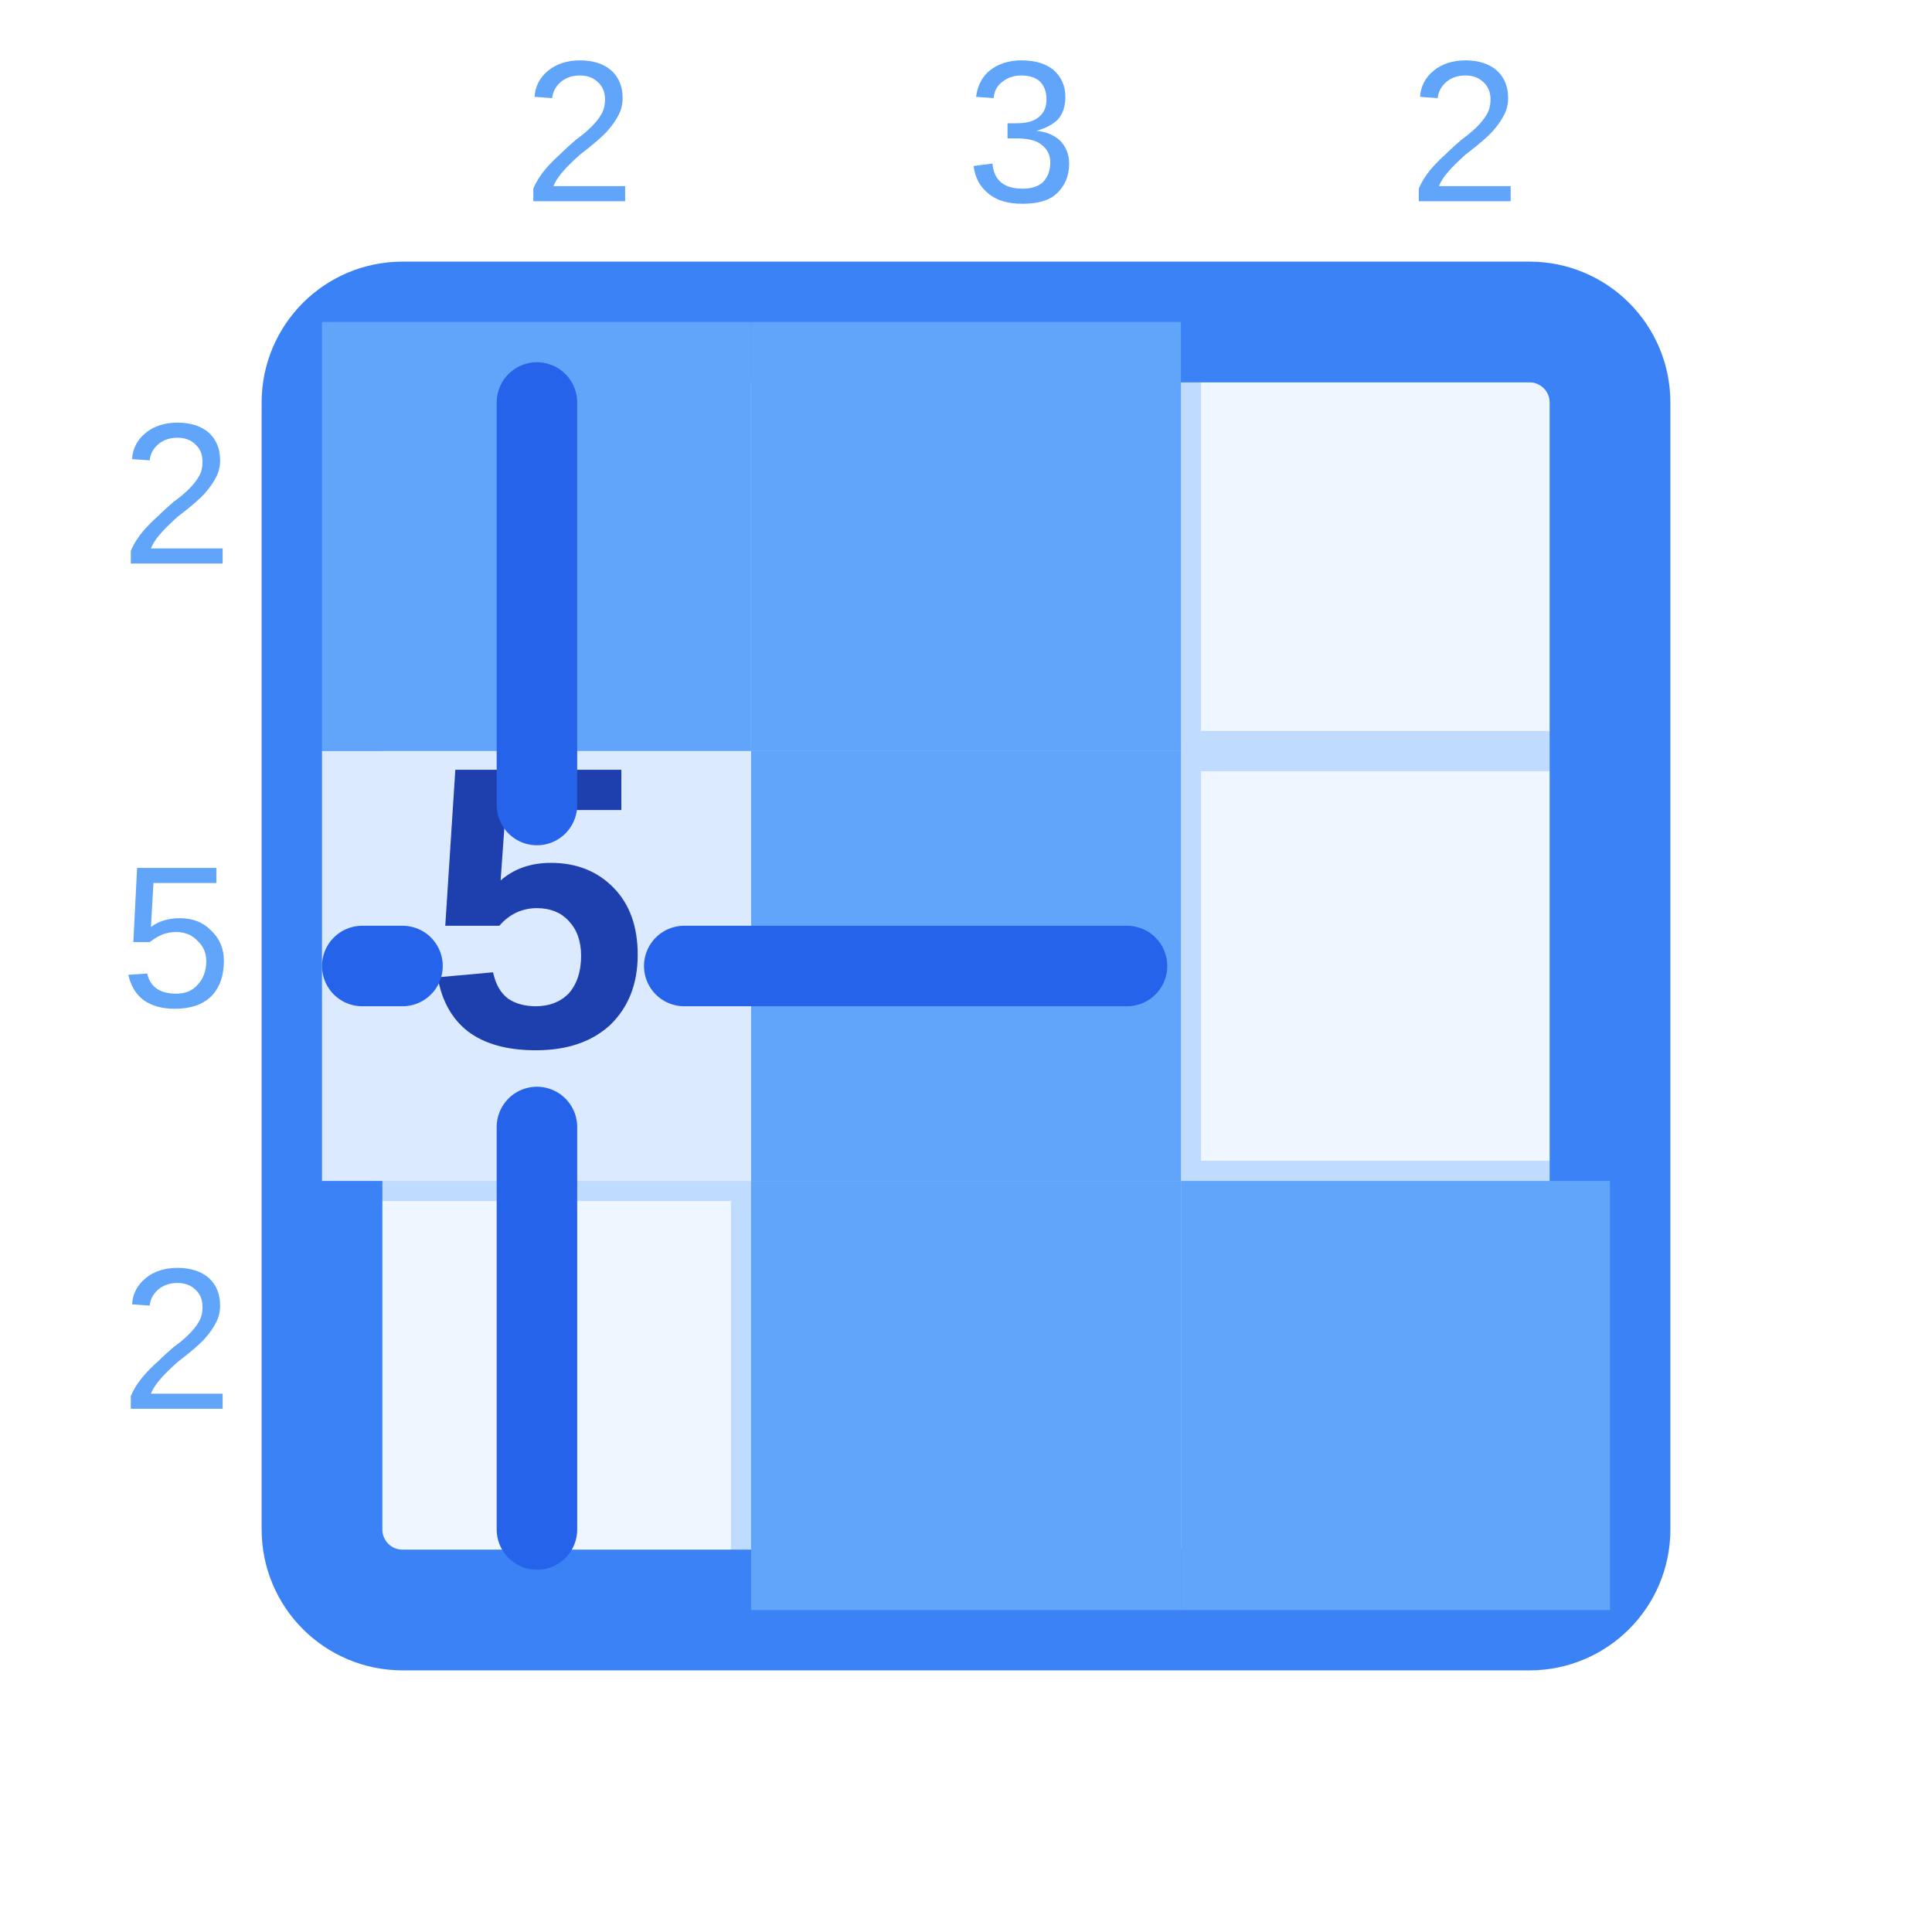
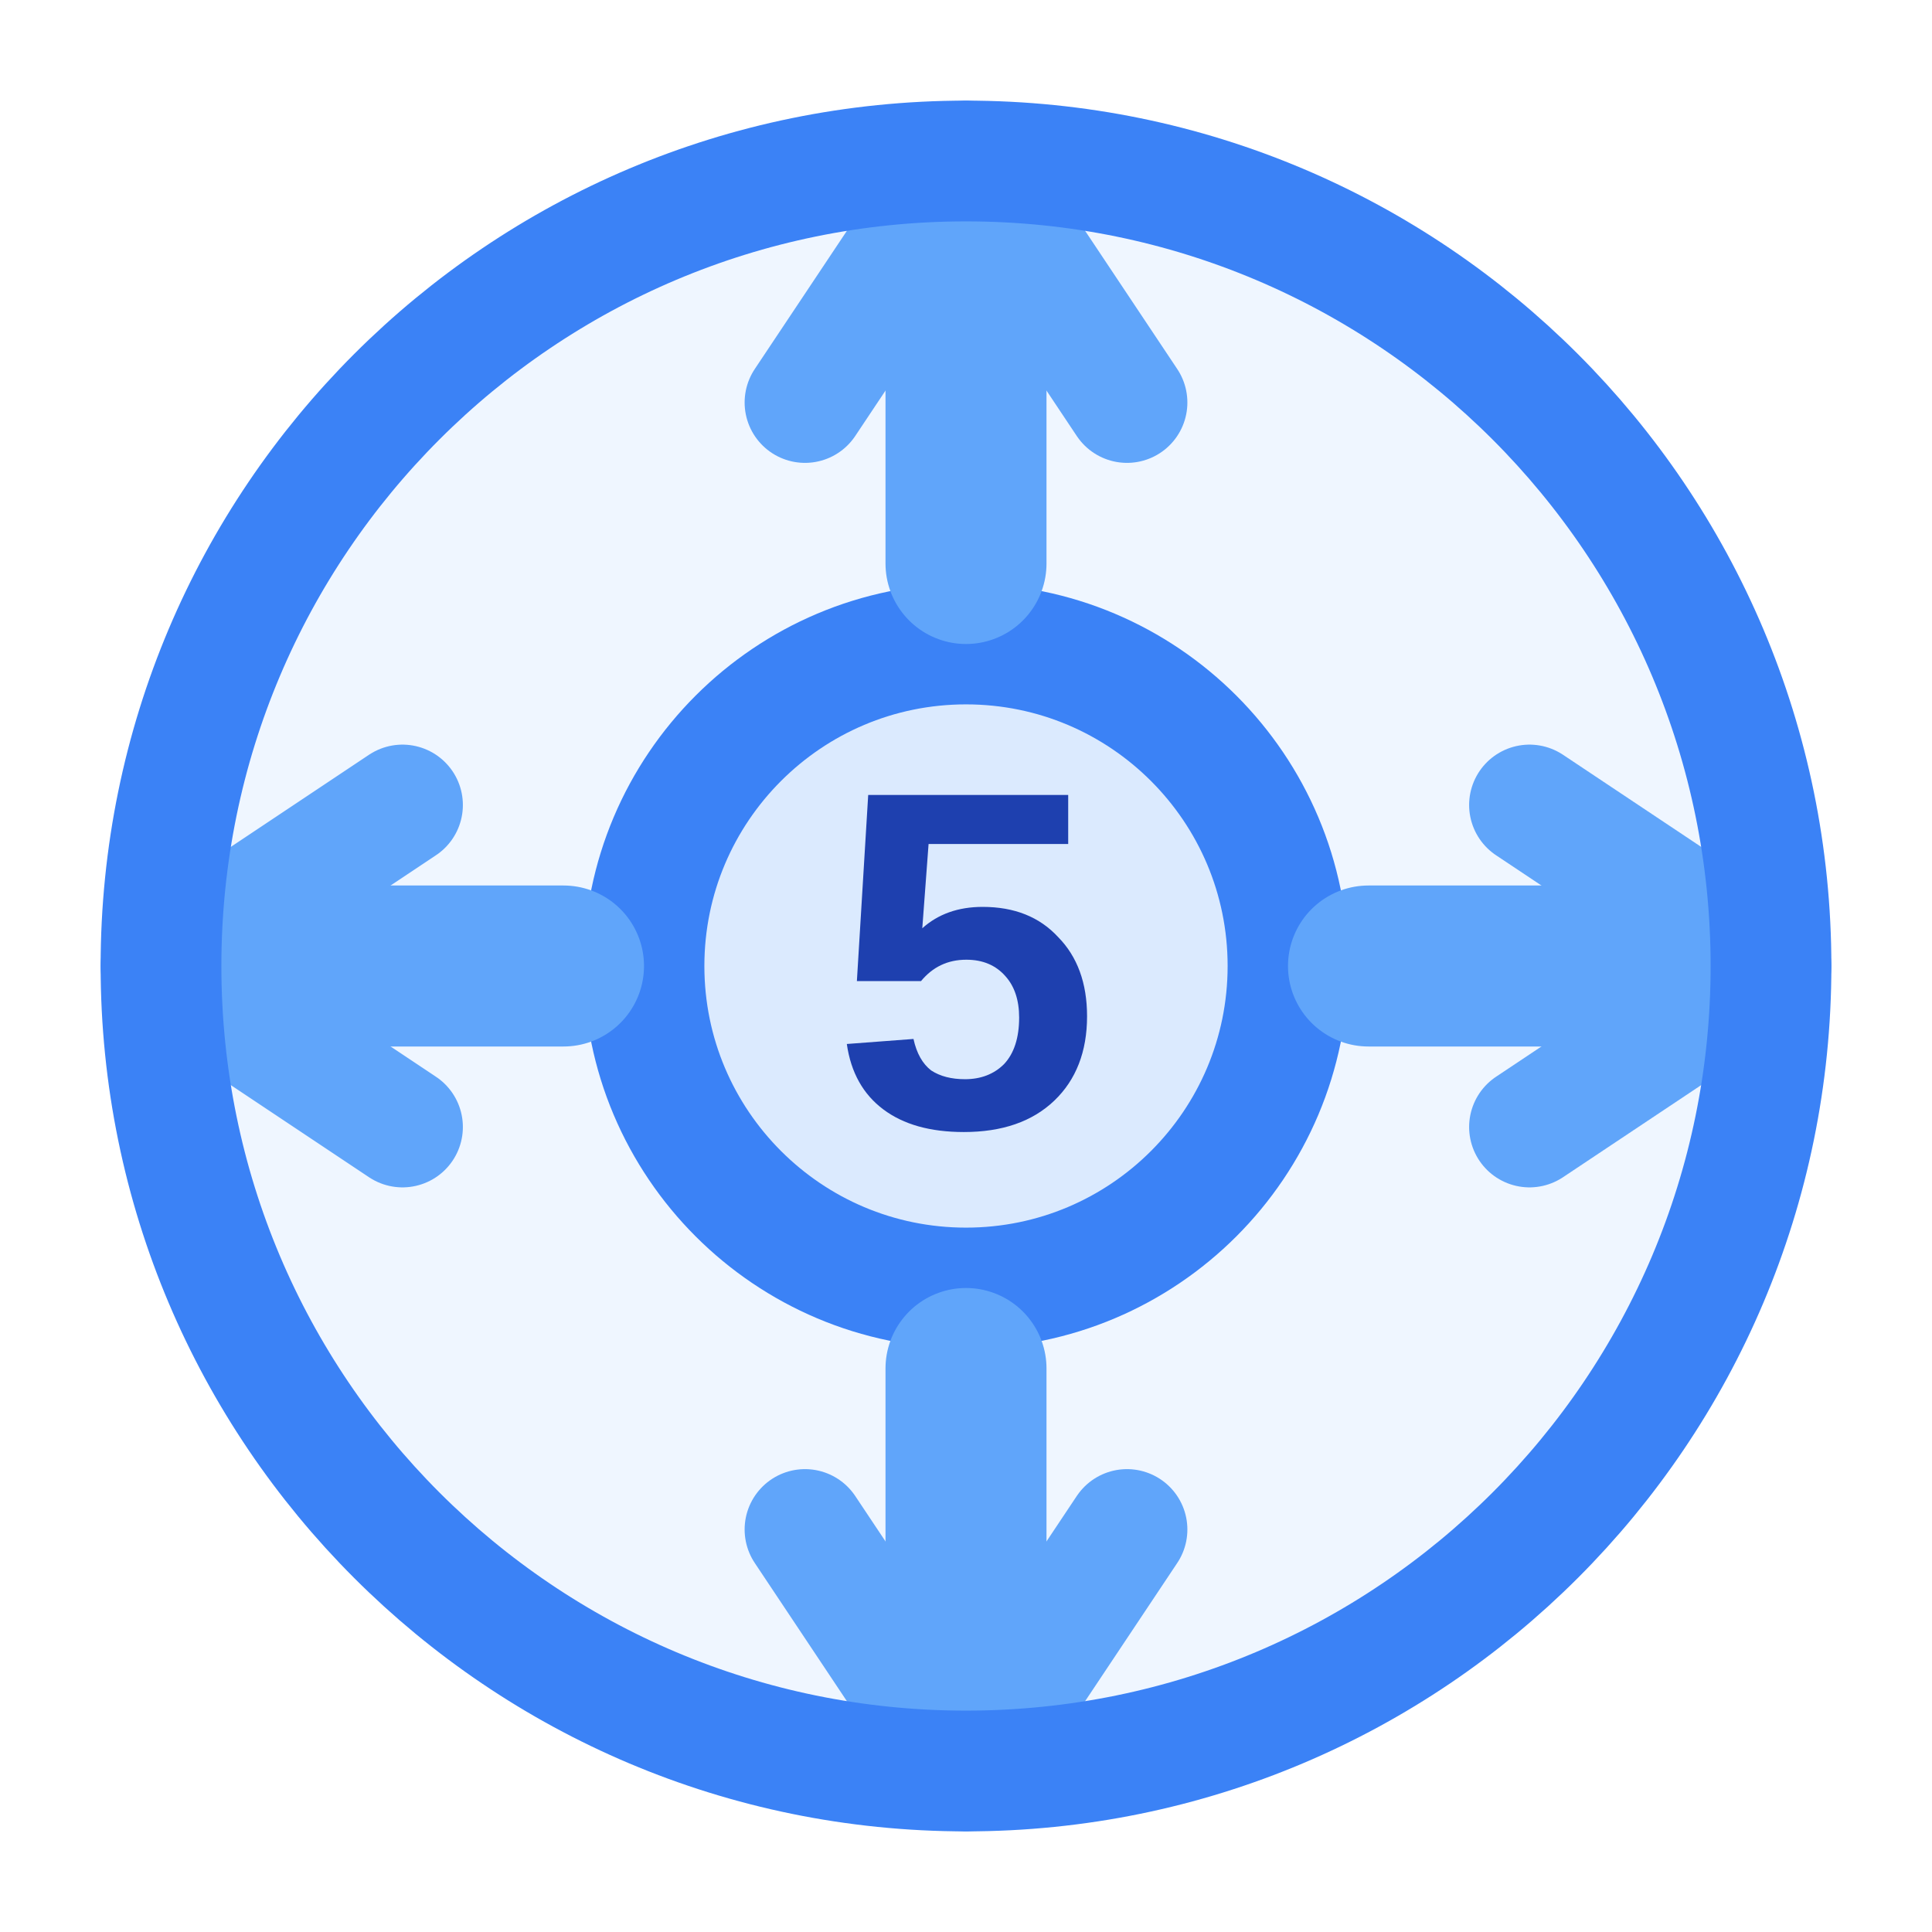
<svg xmlns="http://www.w3.org/2000/svg" viewBox="0 0 24 24" fill="none">
-   <rect x="4" y="4" width="16" height="16" rx="1" fill="#eff6ff" />
-   <line x1="9.33" y1="4" x2="9.33" y2="20" stroke="#bfdbfe" stroke-width="0.5" />
-   <line x1="14.67" y1="4" x2="14.67" y2="20" stroke="#bfdbfe" stroke-width="0.5" />
-   <line x1="4" y1="9.33" x2="20" y2="9.33" stroke="#bfdbfe" stroke-width="0.5" />
-   <line x1="4" y1="14.67" x2="20" y2="14.67" stroke="#bfdbfe" stroke-width="0.5" />
-   <rect x="4" y="4" width="16" height="16" rx="1" fill="none" stroke="#3b82f6" stroke-width="1.5" />
-   <rect x="4" y="4" width="5.33" height="5.33" fill="#60a5fa" />
-   <rect x="9.33" y="4" width="5.34" height="5.33" fill="#60a5fa" />
-   <rect x="9.33" y="9.33" width="5.34" height="5.34" fill="#60a5fa" />
-   <rect x="9.33" y="14.67" width="5.34" height="5.33" fill="#60a5fa" />
-   <rect x="14.67" y="14.67" width="5.33" height="5.33" fill="#60a5fa" />
-   <rect x="4" y="9.33" width="5.33" height="5.34" fill="#dbeafe" />
-   <text x="6.67" y="13" font-family="Arial" font-size="5" font-weight="bold" fill="#1e40af" text-anchor="middle">5</text>
-   <path d="M6.67 10 L6.67 5" stroke="#2563eb" stroke-width="1" stroke-linecap="round" />
-   <path d="M6.67 14 L6.67 19" stroke="#2563eb" stroke-width="1" stroke-linecap="round" />
-   <path d="M5 12 L4.5 12" stroke="#2563eb" stroke-width="1" stroke-linecap="round" />
-   <path d="M8.5 12 L14 12" stroke="#2563eb" stroke-width="1" stroke-linecap="round" />
-   <text x="1.5" y="7" font-family="Arial" font-size="2.5" fill="#60a5fa">2</text>
-   <text x="1.5" y="12.5" font-family="Arial" font-size="2.5" fill="#60a5fa">5</text>
-   <text x="1.5" y="17.5" font-family="Arial" font-size="2.5" fill="#60a5fa">2</text>
-   <text x="6.5" y="2.5" font-family="Arial" font-size="2.5" fill="#60a5fa">2</text>
-   <text x="12" y="2.5" font-family="Arial" font-size="2.5" fill="#60a5fa">3</text>
-   <text x="17.5" y="2.5" font-family="Arial" font-size="2.5" fill="#60a5fa">2</text>
+   <circle cx="12" cy="12" r="10" fill="#eff6ff" />
+   <circle cx="12" cy="12" r="4" fill="#dbeafe" stroke="#3b82f6" stroke-width="1.5" />
+   <text x="12" y="14" font-family="Arial" font-size="6" font-weight="bold" fill="#1e40af" text-anchor="middle">5</text>
+   <line x1="12" y1="7" x2="12" y2="3" stroke="#60a5fa" stroke-width="2" stroke-linecap="round" />
+   <path d="M10 5 L12 2 L14 5" stroke="#60a5fa" stroke-width="1.5" fill="none" stroke-linecap="round" stroke-linejoin="round" />
+   <line x1="12" y1="17" x2="12" y2="21" stroke="#60a5fa" stroke-width="2" stroke-linecap="round" />
+   <path d="M10 19 L12 22 L14 19" stroke="#60a5fa" stroke-width="1.5" fill="none" stroke-linecap="round" stroke-linejoin="round" />
+   <line x1="7" y1="12" x2="3" y2="12" stroke="#60a5fa" stroke-width="2" stroke-linecap="round" />
+   <path d="M5 10 L2 12 L5 14" stroke="#60a5fa" stroke-width="1.5" fill="none" stroke-linecap="round" stroke-linejoin="round" />
+   <line x1="17" y1="12" x2="21" y2="12" stroke="#60a5fa" stroke-width="2" stroke-linecap="round" />
+   <path d="M19 10 L22 12 L19 14" stroke="#60a5fa" stroke-width="1.5" fill="none" stroke-linecap="round" stroke-linejoin="round" />
+   <circle cx="12" cy="12" r="10" fill="none" stroke="#3b82f6" stroke-width="1.5" />
</svg>
